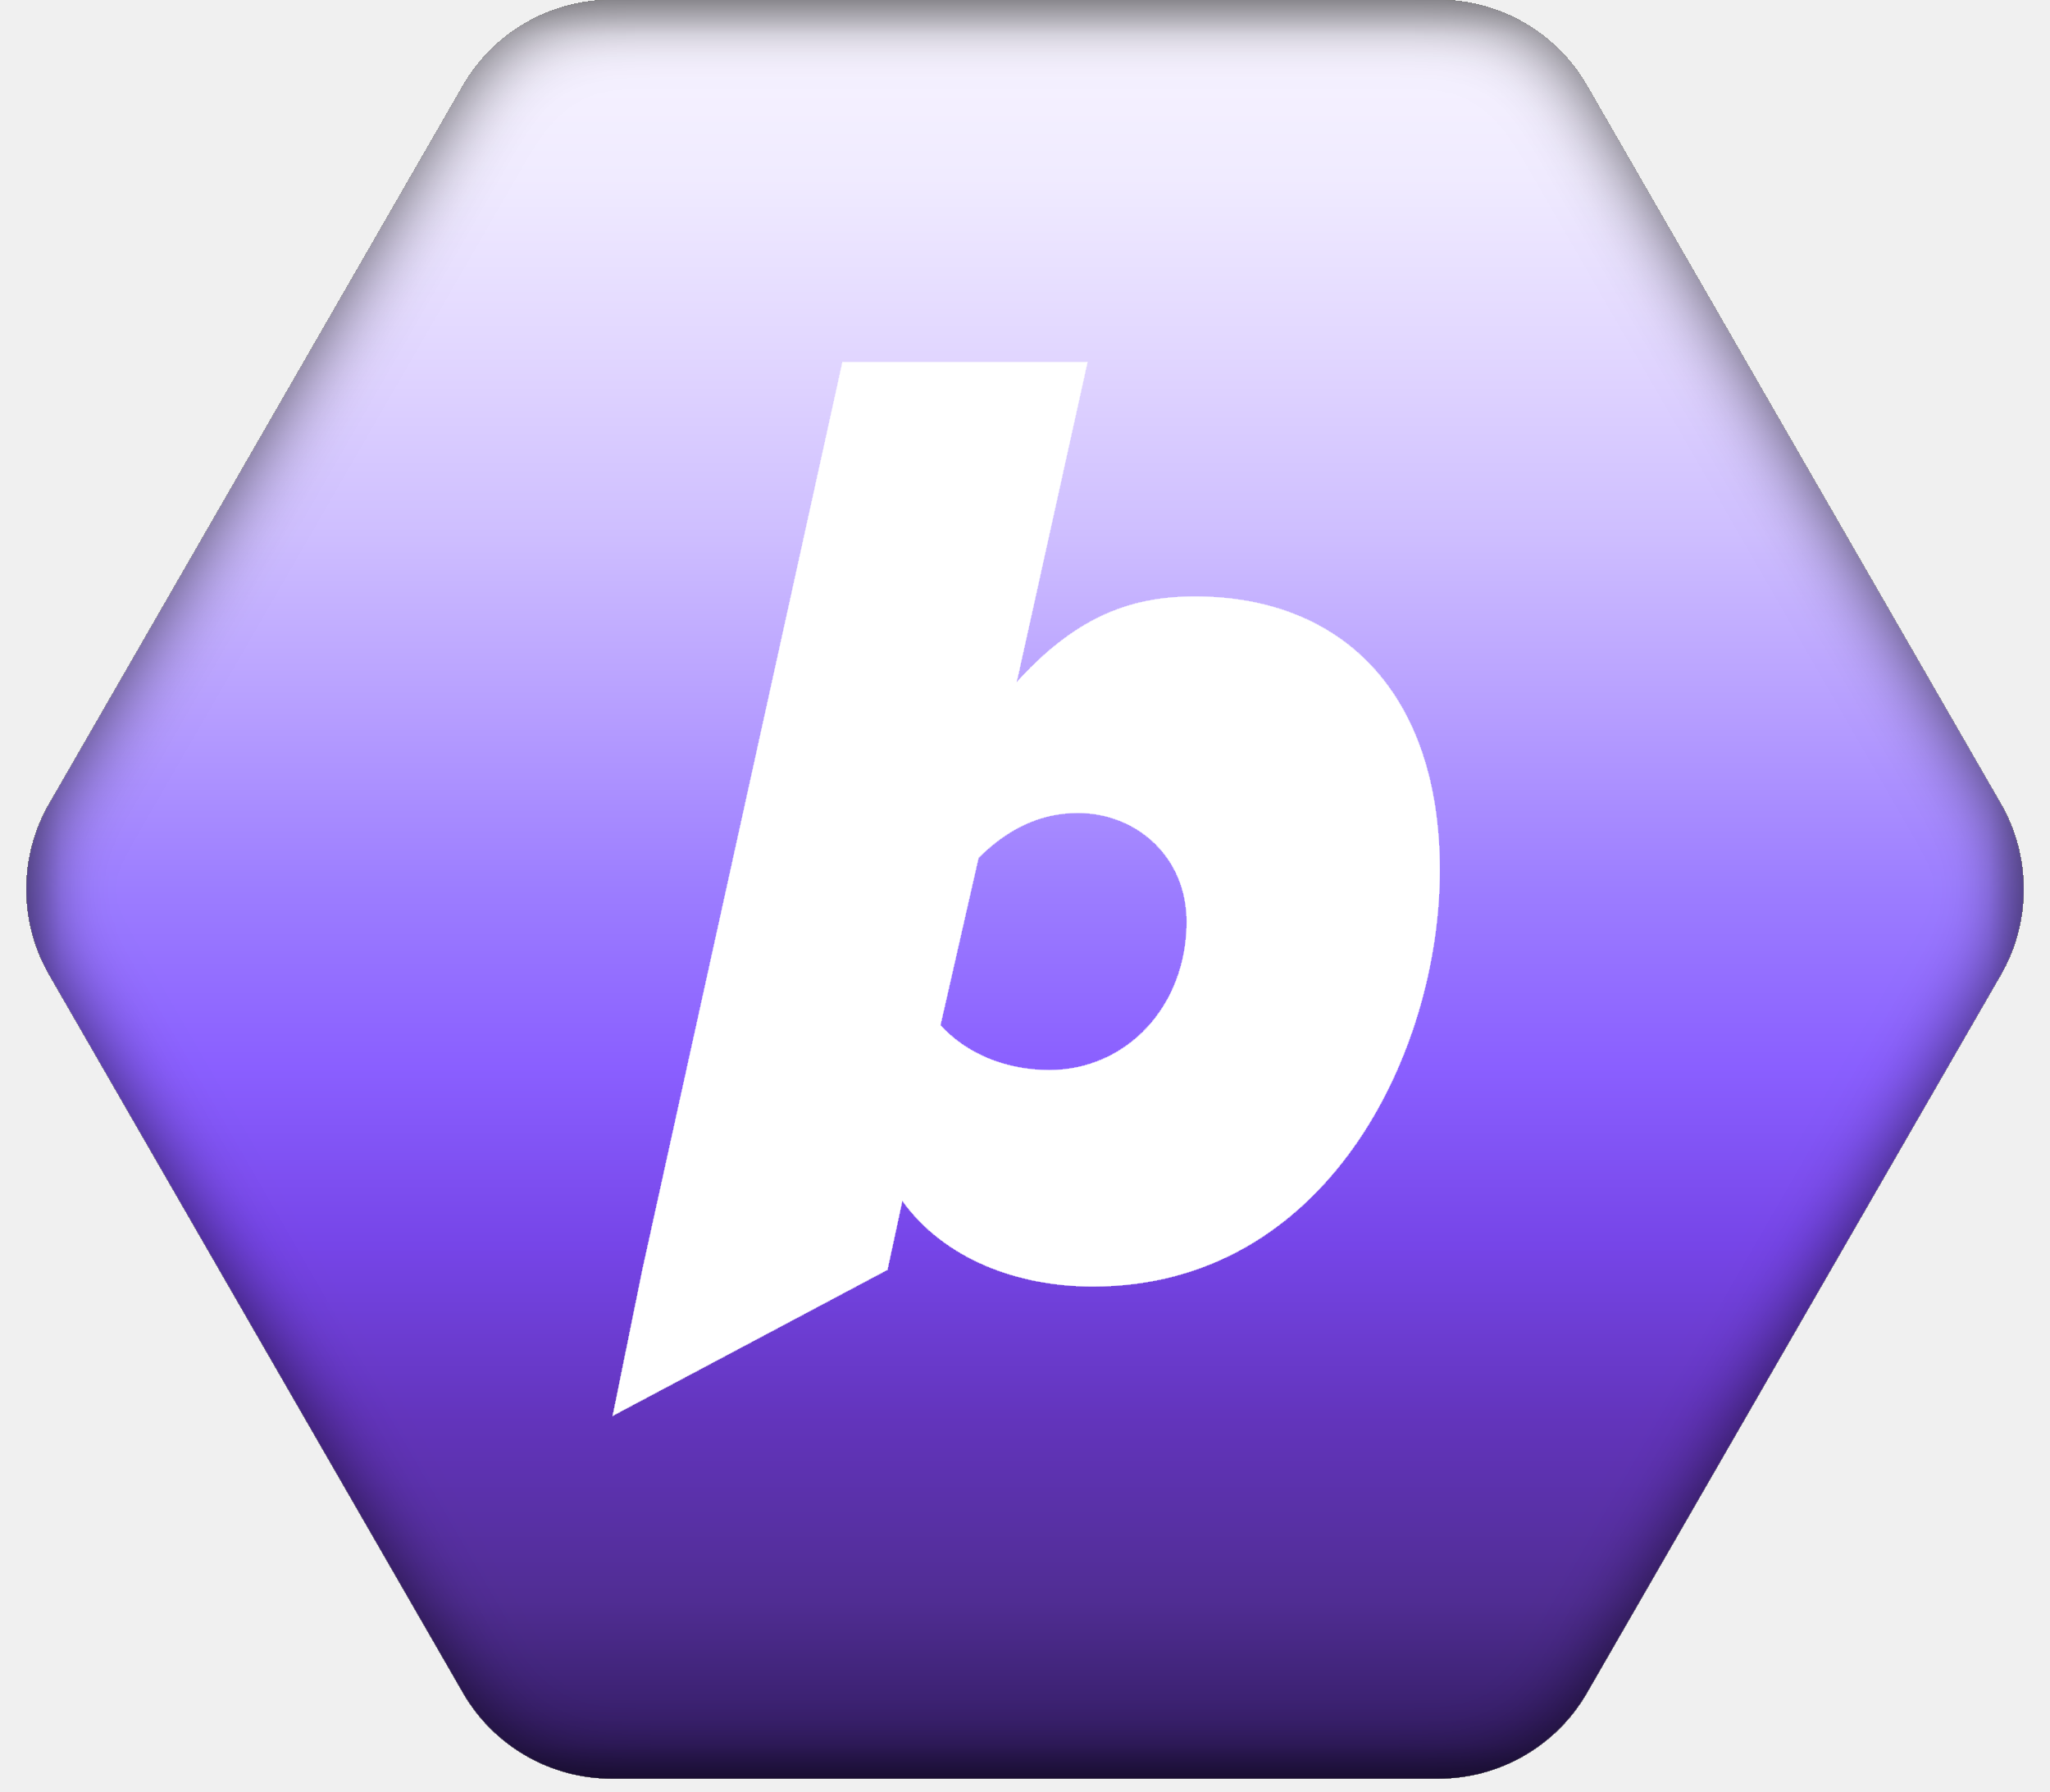
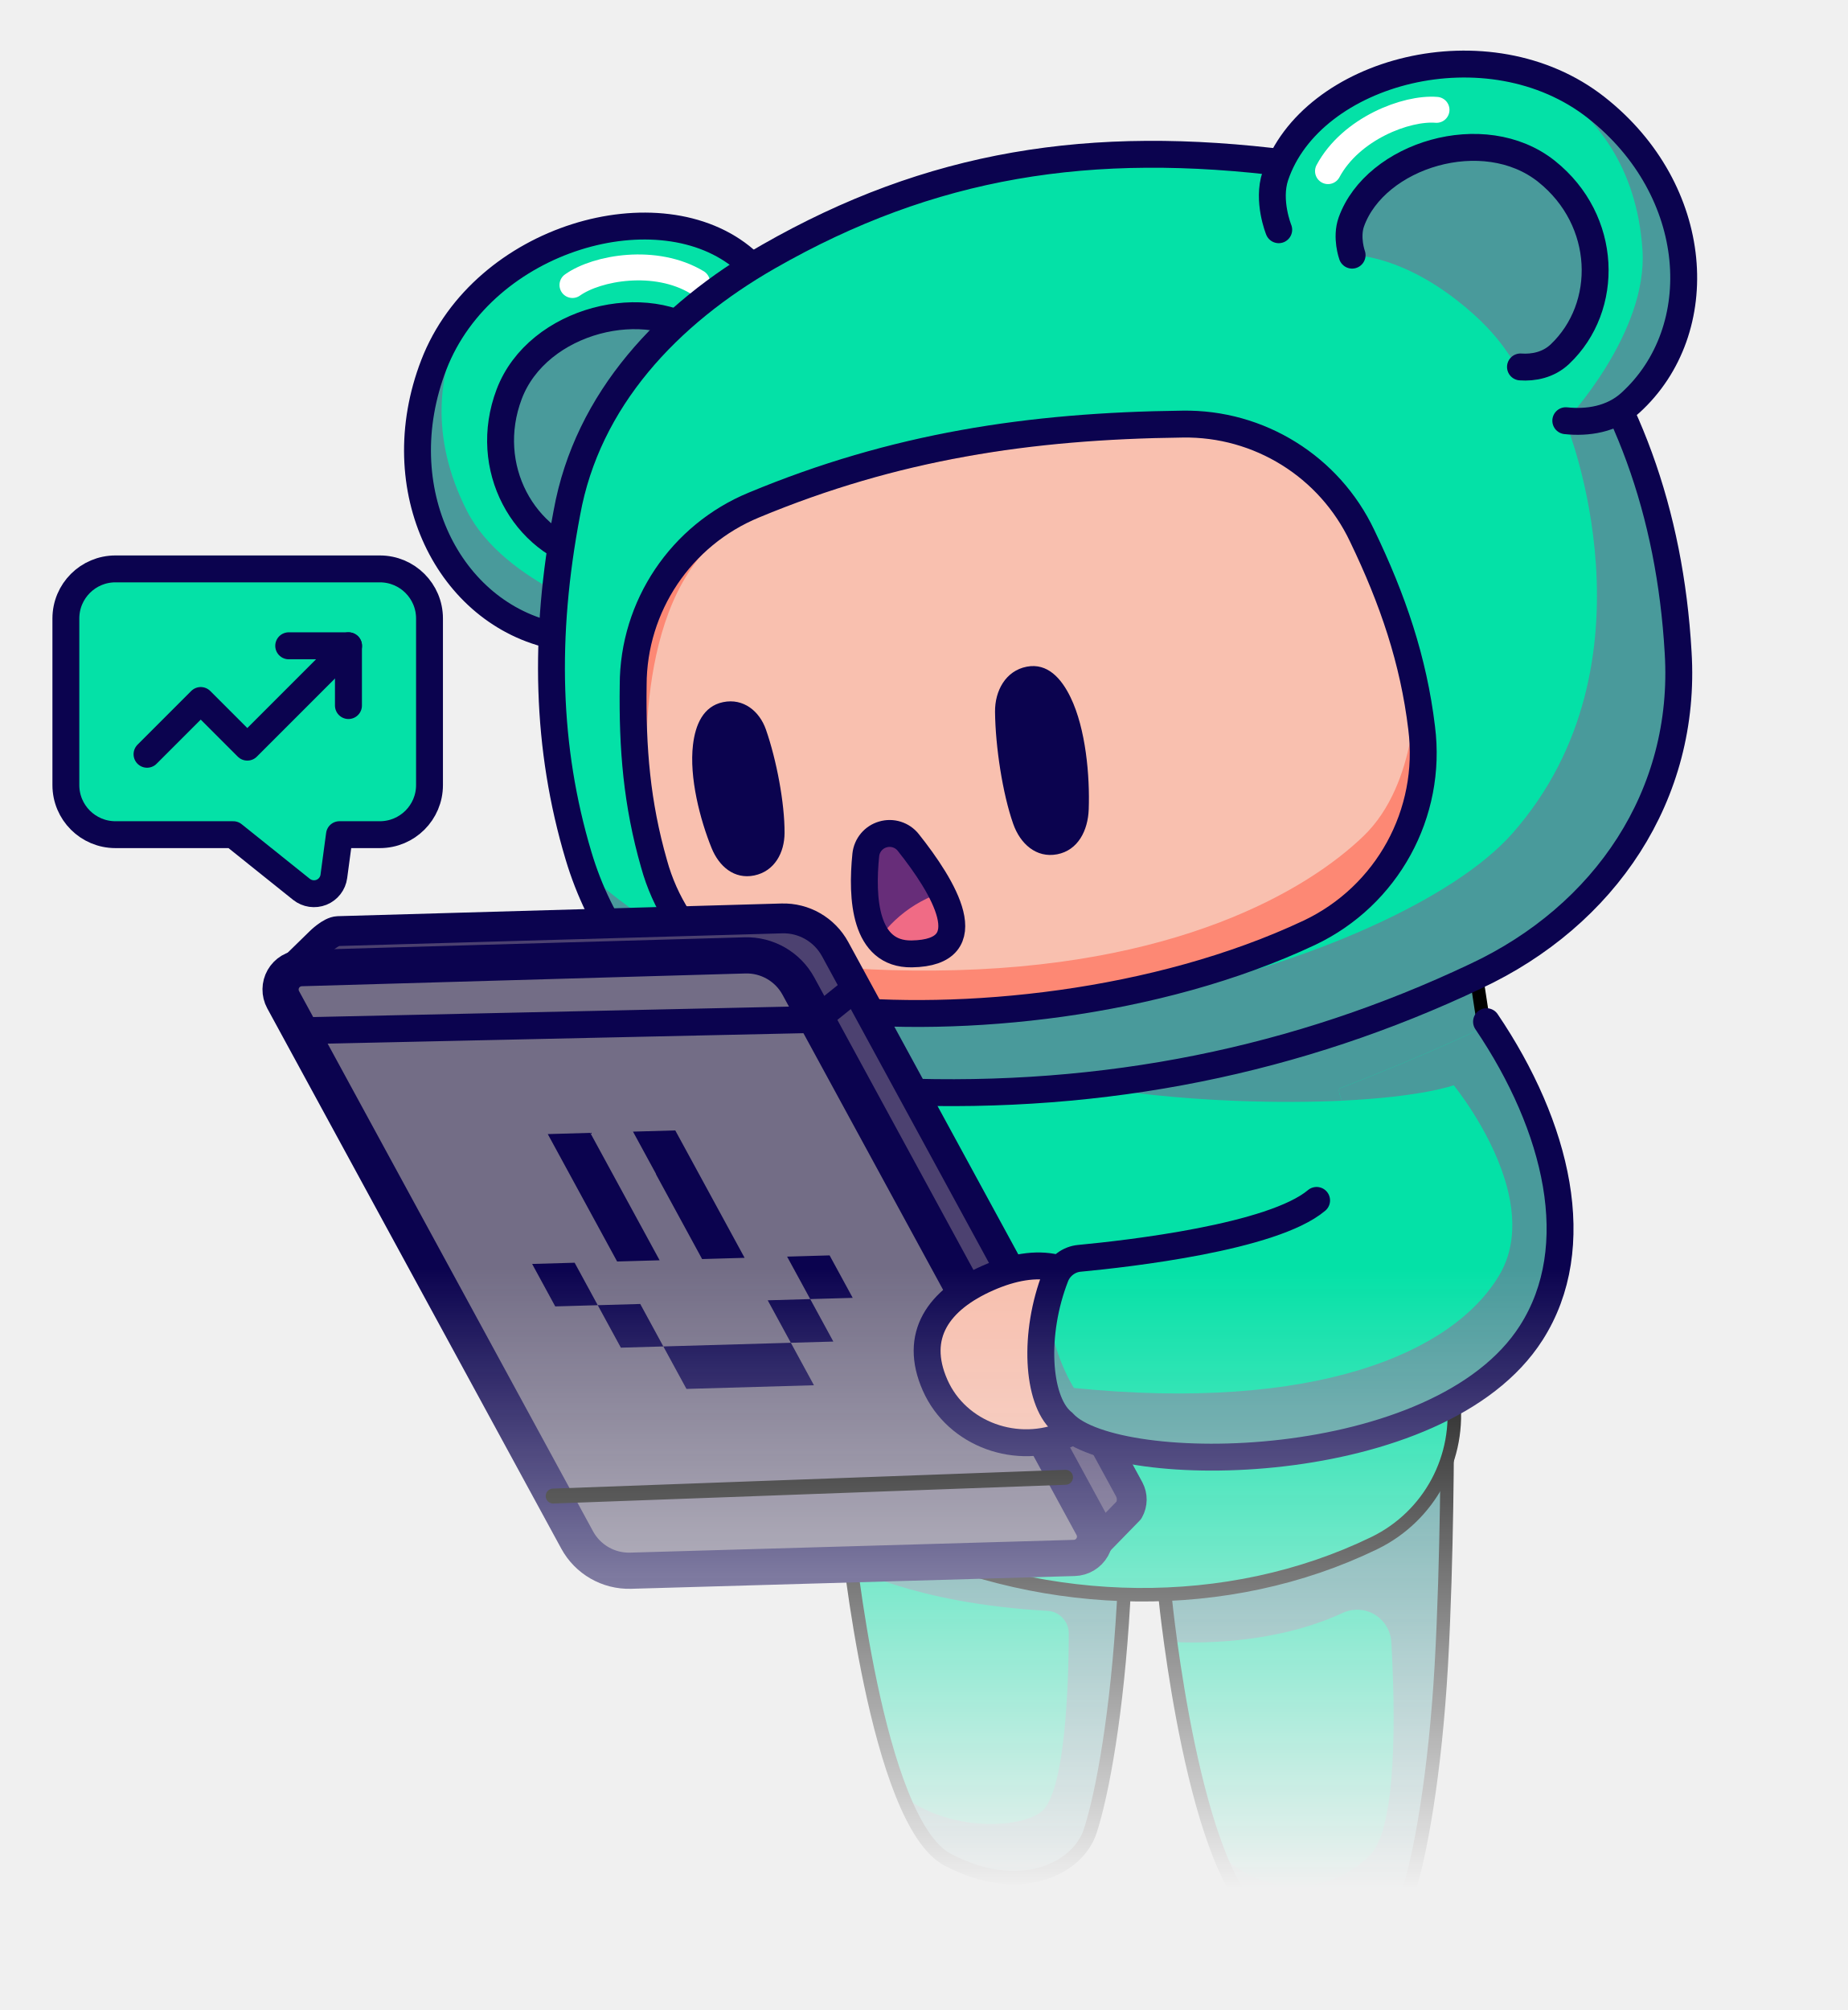
- <svg xmlns="http://www.w3.org/2000/svg" width="95" height="83" fill="none">
-   <g filter="url(#a)">
-     <path fill="url(#b)" d="M66.657 0H28.343a7.948 7.948 0 0 0-6.887 3.979L2.288 37.235a7.948 7.948 0 0 0 0 7.938L21.456 78.43a7.948 7.948 0 0 0 6.887 3.979h38.314a7.948 7.948 0 0 0 6.886-3.98l19.17-33.256a7.948 7.948 0 0 0 0-7.938L73.542 3.98A7.948 7.948 0 0 0 66.657 0Z" />
-   </g>
-   <g filter="url(#c)">
-     <path fill="#fff" fill-rule="evenodd" d="M50.642 59.608c-3.468 0-6.873-1.261-8.827-3.973l-.69 3.198-12.729 6.762 1.374-6.762 9.27-42.04h11.35l-3.279 14.818c2.649-2.9 5.108-3.973 8.26-3.973 6.81 0 11.35 4.477 11.35 12.675 0 8.45-5.233 19.295-16.079 19.295Zm4.351-16.9c0 3.91-2.774 6.874-6.368 6.874-2.018 0-3.847-.757-5.045-2.08l1.766-7.757c1.324-1.324 2.837-2.08 4.603-2.08 2.711 0 5.044 2.017 5.044 5.044Z" clip-rule="evenodd" />
+ <svg xmlns="http://www.w3.org/2000/svg" width="137" height="149" viewBox="0 0 137 149" fill="none">
+   <g clip-path="url(#clip0_4065_1346)">
+     <mask id="mask0_4065_1346" style="mask-type:alpha" maskUnits="userSpaceOnUse" x="-5" y="-39" width="133" height="188">
+       <rect x="-5" y="-39" width="132.018" height="188" fill="url(#paint0_linear_4065_1346)" />
+     </mask>
+     <g mask="url(#mask0_4065_1346)">
+       <path fill-rule="evenodd" clip-rule="evenodd" d="M107.31 105.96C107.31 105.96 107.318 115.43 106.865 123.47C106.403 131.51 105.317 137.53 104.394 140.35C103.462 143.16 99.153 145.26 93.826 142.45C88.499 139.63 86.404 118.54 86.404 118.54" fill="#04E1A7" />
+       <mask id="mask1_4065_1346" style="mask-type:luminance" maskUnits="userSpaceOnUse" x="86" y="105" width="22" height="39">
+         <path d="M107.31 105.96C107.31 105.96 107.318 115.43 106.865 123.47C106.403 131.51 105.317 137.53 104.394 140.35C103.462 143.16 99.153 145.26 93.826 142.45C88.499 139.63 86.404 118.54 86.404 118.54" fill="white" />
+       </mask>
+       <g mask="url(#mask1_4065_1346)">
+         <path fill-rule="evenodd" clip-rule="evenodd" d="M86.789 121.702C86.789 121.702 93.669 122.292 99.539 119.572C100.309 119.212 101.199 119.252 101.919 119.682C102.649 120.122 103.109 120.882 103.159 121.722C103.459 126.952 103.59 135.442 101.61 137.482C98.7 140.482 93.589 140.772 90.289 137.222C90.289 137.222 88.259 143.892 91.909 145.032C95.559 146.172 105.249 145.772 106.159 141.552C107.079 137.332 108.819 108.022 108.819 108.022L86.4 116.442L86.789 121.702Z" fill="#499A9B" />
+       </g>
+       <path d="M107.31 105.96C107.31 105.96 107.318 115.43 106.865 123.47C106.403 131.51 105.317 137.53 104.394 140.35C103.462 143.16 99.153 145.26 93.826 142.45C88.499 139.63 86.404 118.54 86.404 118.54" stroke="black" stroke-width="0.989" stroke-miterlimit="1.5" stroke-linejoin="round" />
+       <path fill-rule="evenodd" clip-rule="evenodd" d="M83.745 101.365C83.745 101.365 83.753 110.835 83.3 118.875C82.838 126.915 81.752 132.935 80.829 135.755C79.897 138.565 75.588 140.665 70.261 137.855C64.934 135.035 62.84 113.945 62.84 113.945" fill="#04E1A7" />
+       <mask id="mask2_4065_1346" style="mask-type:luminance" maskUnits="userSpaceOnUse" x="62" y="101" width="22" height="39">
+         <path d="M83.745 101.365C83.745 101.365 83.753 110.835 83.3 118.875C82.838 126.915 81.752 132.935 80.829 135.755C79.897 138.565 75.588 140.665 70.261 137.855C64.934 135.035 62.84 113.945 62.84 113.945" fill="white" />
+       </mask>
+       <g mask="url(#mask2_4065_1346)">
+         <path fill-rule="evenodd" clip-rule="evenodd" d="M62.756 116.04C62.756 116.04 67.716 118.87 77.666 119.41C78.556 119.46 79.246 120.2 79.246 121.1C79.236 124.66 79.006 132.96 77.176 134.33C75.326 135.72 69.256 135.78 65.956 132.23C65.956 132.23 63.926 138.9 67.576 140.04C71.226 141.18 80.916 140.78 81.826 136.56C82.746 132.34 85.186 109.98 85.186 109.98L62.376 110.79L62.756 116.04Z" fill="#499A9B" />
+       </g>
+       <path d="M83.745 101.365C83.745 101.365 83.753 110.835 83.3 118.875C82.838 126.915 81.752 132.935 80.829 135.755C79.897 138.565 75.588 140.665 70.261 137.855C64.934 135.035 62.84 113.945 62.84 113.945" stroke="black" stroke-width="0.989" stroke-miterlimit="1.5" stroke-linejoin="round" />
+       <path fill-rule="evenodd" clip-rule="evenodd" d="M63.435 78.978C63.435 78.978 61.754 94.465 60.766 103.595C60.285 108.031 62.641 112.299 66.67 114.247C77.616 119.348 91.003 119.684 101.916 114.38C106.004 112.388 108.352 107.996 107.736 103.489C106.511 94.341 104.425 78.978 104.425 78.978H63.435Z" fill="#04E1A7" stroke="black" stroke-width="1.003" stroke-miterlimit="1.5" stroke-linejoin="round" />
+       <path fill-rule="evenodd" clip-rule="evenodd" d="M78.503 112.075L71.592 101.725L77.813 96.105C76.193 101.645 77.583 105.015 78.773 105.455C82.183 109.505 106.202 108.995 112.802 100.005C112.682 97.635 112.423 94.775 112.093 91.785C111.933 90.335 111.763 88.845 111.573 87.375C111.063 83.255 110.493 79.215 110.043 76.155C109.693 73.845 109.423 72.095 109.293 71.265C109.243 70.925 109.213 70.745 109.213 70.745C104.943 68.255 61.822 69.325 61.822 69.325C59.232 94.045 60.042 104.835 60.722 106.265C61.332 107.545 64.393 111.295 78.503 112.075Z" fill="#04E1A7" />
+       <mask id="mask3_4065_1346" style="mask-type:luminance" maskUnits="userSpaceOnUse" x="60" y="69" width="53" height="44">
+         <path d="M78.501 112.075L71.591 101.725L77.811 96.105C76.191 101.645 77.581 105.015 78.771 105.455C82.181 109.505 106.201 108.995 112.801 100.005C112.681 97.635 112.421 94.775 112.091 91.785C111.931 90.335 111.761 88.845 111.571 87.375C111.061 83.255 110.491 79.215 110.041 76.155C109.691 73.845 109.421 72.095 109.291 71.265C109.241 70.925 109.211 70.745 109.211 70.745C104.941 68.255 61.821 69.325 61.821 69.325C59.23 94.045 60.04 104.835 60.72 106.265C61.33 107.545 64.391 111.295 78.501 112.075Z" fill="white" />
+       </mask>
+       <g mask="url(#mask3_4065_1346)">
+         <path fill-rule="evenodd" clip-rule="evenodd" d="M110.031 76.155C109.691 73.845 109.421 72.095 109.291 71.265L61.931 70.365L64.99 75.995C64.99 75.995 74.33 80.935 91.62 81.605C94.75 81.725 97.361 81.695 99.501 81.595C105.441 81.325 107.801 80.455 107.801 80.455C107.801 80.455 110.391 83.605 111.571 87.375C112.021 88.805 112.261 90.315 112.091 91.785C111.981 92.735 111.691 93.675 111.171 94.545C107.711 100.345 97.471 104.685 79.641 102.895C79.641 102.895 77.591 99.685 77.811 96.105C76.191 101.645 77.571 105.015 78.771 105.455C82.171 109.505 106.191 108.995 112.801 100.005C113.081 99.625 113.331 99.225 113.541 98.815C118.681 88.965 110.391 75.975 110.391 75.975C110.391 75.975 110.271 76.035 110.031 76.155Z" fill="#499A9B" />
+       </g>
+       <path fill-rule="evenodd" clip-rule="evenodd" d="M78.503 112.075L71.593 101.725L77.813 96.105C76.193 101.645 77.583 105.015 78.773 105.455C82.183 109.505 106.202 108.995 112.802 100.005C112.682 97.635 112.423 94.775 112.093 91.785C111.933 90.335 111.763 88.845 111.573 87.375C111.063 83.255 110.493 79.215 110.043 76.155C109.693 73.845 109.423 72.095 109.293 71.265C109.243 70.925 109.213 70.745 109.213 70.745C104.943 68.255 61.822 69.325 61.822 69.325C59.232 94.045 60.042 104.835 60.722 106.265C61.332 107.545 64.393 111.295 78.503 112.075Z" stroke="black" stroke-miterlimit="1.5" stroke-linejoin="round" />
+       <path fill-rule="evenodd" clip-rule="evenodd" d="M45.955 45.839C44.674 46.799 42.963 47.512 41.153 47.138C33.306 45.516 28.598 36.289 32.167 27.041C35.828 17.556 48.969 13.854 55.23 19.255C56.702 20.524 57.043 22.805 57.043 22.805" fill="#04E1A7" />
+       <mask id="mask4_4065_1346" style="mask-type:luminance" maskUnits="userSpaceOnUse" x="30" y="16" width="28" height="32">
+         <path d="M45.955 45.839C44.674 46.799 42.962 47.512 41.153 47.138C33.305 45.516 28.597 36.289 32.167 27.041C35.827 17.556 48.968 13.854 55.23 19.255C56.702 20.524 57.042 22.805 57.042 22.805" fill="white" />
+       </mask>
+       <g mask="url(#mask4_4065_1346)">
+         <path d="M42.445 21.128C44.267 19.832 48.614 19.081 51.683 20.931" stroke="white" stroke-width="1.922" stroke-miterlimit="1.5" stroke-linecap="round" stroke-linejoin="round" />
+         <path fill-rule="evenodd" clip-rule="evenodd" d="M37.87 19.078C37.87 19.078 28.986 26.726 34.602 37.833C37.397 43.381 45.961 45.846 45.961 45.846C45.909 46.703 42.289 48.18 38.187 47.319C33.16 46.27 27.378 42.069 26.083 33.225C23.949 18.663 37.87 19.078 37.87 19.078Z" fill="#499A9B" />
+       </g>
+       <path d="M45.955 45.839C44.674 46.799 42.963 47.512 41.153 47.138C33.306 45.516 28.598 36.289 32.167 27.041C35.828 17.556 48.969 13.854 55.23 19.255C56.702 20.524 57.043 22.805 57.043 22.805" stroke="#0B034F" stroke-width="1.994" stroke-miterlimit="1.5" stroke-linejoin="round" />
+       <path fill-rule="evenodd" clip-rule="evenodd" d="M46.814 40.695C46.027 41.242 44.964 41.631 43.818 41.372C38.846 40.246 35.695 34.654 37.754 29.217C39.865 23.642 48.06 21.703 52.111 25.047C53.063 25.833 53.324 27.199 53.324 27.199C53.324 27.199 50.427 28.818 48.393 33.925C46.571 38.505 47.364 40.313 46.814 40.695Z" fill="#499A9B" />
+       <path d="M46.814 40.695C46.027 41.242 44.964 41.631 43.818 41.372C38.846 40.246 35.695 34.654 37.754 29.217C39.865 23.642 48.06 21.703 52.111 25.047C53.063 25.833 53.324 27.199 53.324 27.199" stroke="#0B034F" stroke-width="1.994" stroke-miterlimit="1.5" stroke-linejoin="round" />
+       <path fill-rule="evenodd" clip-rule="evenodd" d="M56.974 19.024C49.552 23.27 43.549 29.602 42.031 38.016C40.285 47.172 40.516 55.483 42.89 63.421C46.046 73.997 55.378 80.464 66.409 80.916C82.009 81.548 96.314 78.572 109.41 72.367C119.004 67.885 125.079 58.931 124.426 48.368C123.825 37.93 120.566 29.062 114.761 21.787C110.075 15.927 103.012 13.069 95.571 12.12C80.827 10.24 69.003 12.143 56.974 19.024Z" fill="#04E1A7" />
+       <mask id="mask5_4065_1346" style="mask-type:luminance" maskUnits="userSpaceOnUse" x="40" y="11" width="85" height="70">
+         <path d="M56.974 19.024C49.552 23.27 43.549 29.602 42.031 38.016C40.285 47.172 40.516 55.483 42.89 63.421C46.046 73.997 55.378 80.464 66.409 80.916C82.009 81.548 96.314 78.572 109.41 72.367C119.004 67.885 125.079 58.931 124.426 48.368C123.825 37.93 120.566 29.062 114.761 21.787C110.075 15.927 103.012 13.069 95.571 12.12C80.827 10.24 69.003 12.143 56.974 19.024Z" fill="white" />
+       </mask>
+       <g mask="url(#mask5_4065_1346)">
+         <path fill-rule="evenodd" clip-rule="evenodd" d="M116.157 31.499C116.157 31.499 123.296 49.114 112.138 61.777C103.514 71.557 68.946 80.925 53.586 71.706C53.586 71.706 44.055 66.27 42.701 63.512C42.701 63.512 39.332 87.856 85.664 81.581C111.964 78.025 121.247 67.349 124.731 57.647C127.036 51.239 121.307 30.89 121.307 30.89L116.157 31.499Z" fill="#499A9B" />
+       </g>
+       <path fill-rule="evenodd" clip-rule="evenodd" d="M56.974 19.024C49.552 23.27 43.549 29.602 42.031 38.016C40.285 47.172 40.516 55.483 42.89 63.421C46.046 73.997 55.378 80.464 66.409 80.916C82.009 81.548 96.314 78.572 109.41 72.367C119.004 67.885 125.079 58.931 124.426 48.368C123.825 37.93 120.566 29.062 114.761 21.787C110.075 15.927 103.012 13.069 95.571 12.12C80.827 10.24 69.003 12.143 56.974 19.024Z" stroke="#0B034F" stroke-width="1.994" stroke-miterlimit="1.5" stroke-linejoin="round" />
+       <path fill-rule="evenodd" clip-rule="evenodd" d="M55.901 37.437C50.498 39.662 46.954 44.931 46.947 50.773C46.88 55.493 47.219 59.578 48.492 64.024C50.087 69.846 55.078 74.107 61.09 74.768C71.321 75.9 85.763 74.469 97.083 69.144C102.854 66.41 106.214 60.29 105.408 53.962C104.806 48.945 103.269 44.434 100.996 39.717C98.567 34.588 93.362 31.347 87.683 31.438C76.261 31.574 66.311 33.107 55.901 37.437Z" fill="#F9C0AF" />
+       <mask id="mask6_4065_1346" style="mask-type:luminance" maskUnits="userSpaceOnUse" x="46" y="31" width="60" height="45">
+         <path d="M55.901 37.437C50.498 39.662 46.954 44.931 46.947 50.773C46.88 55.493 47.219 59.578 48.492 64.024C50.087 69.846 55.078 74.107 61.09 74.768C71.321 75.9 85.763 74.469 97.083 69.144C102.854 66.41 106.214 60.29 105.408 53.962C104.806 48.945 103.269 44.434 100.996 39.717C98.567 34.588 93.362 31.347 87.683 31.438C76.261 31.574 66.311 33.107 55.901 37.437Z" fill="white" />
+       </mask>
+       <g mask="url(#mask6_4065_1346)">
+         <path fill-rule="evenodd" clip-rule="evenodd" d="M101.428 38.527C101.428 38.527 96.028 32.572 89.268 32.149C82.244 31.72 58.04 34.898 52.453 40.664C46.608 46.697 48.075 59.666 48.075 59.666C48.075 59.666 38.124 38.044 55.708 31.185C73.284 24.328 93.102 27.044 93.102 27.044C93.102 27.044 101.502 34.276 101.428 38.527Z" fill="#FD8874" />
+         <path fill-rule="evenodd" clip-rule="evenodd" d="M104.961 50.739C104.961 50.739 105.201 58.03 101.095 61.979C96.991 65.938 87.211 71.82 69.242 71.946C51.273 72.071 49.822 67.29 49.822 67.29C49.822 67.29 52.134 75.613 56.425 78.681C60.716 81.749 92.225 74.879 92.225 74.879C92.225 74.879 107.269 69.452 107.595 62.99C107.912 56.531 104.961 50.739 104.961 50.739Z" fill="#FD8874" />
+       </g>
+       <path fill-rule="evenodd" clip-rule="evenodd" d="M55.901 37.437C50.498 39.662 46.954 44.931 46.947 50.773C46.88 55.493 47.219 59.578 48.492 64.024C50.087 69.846 55.078 74.107 61.09 74.768C71.321 75.9 85.763 74.469 97.083 69.144C102.854 66.41 106.214 60.29 105.408 53.962C104.806 48.945 103.269 44.434 100.996 39.717C98.567 34.588 93.362 31.347 87.683 31.438C76.261 31.574 66.311 33.107 55.901 37.437Z" stroke="#0B034F" stroke-width="1.994" stroke-miterlimit="1.5" stroke-linecap="round" stroke-linejoin="round" />
+       <path fill-rule="evenodd" clip-rule="evenodd" d="M67.344 62.451C66.898 61.887 66.149 61.651 65.46 61.857C64.775 62.053 64.274 62.649 64.195 63.368C63.865 66.603 64.108 70.759 67.596 70.712C72.955 70.631 69.939 65.713 67.344 62.451Z" fill="#672D79" />
+       <mask id="mask7_4065_1346" style="mask-type:luminance" maskUnits="userSpaceOnUse" x="64" y="61" width="7" height="10">
+         <path d="M67.343 62.452C66.897 61.887 66.148 61.651 65.459 61.858C64.774 62.053 64.273 62.65 64.194 63.368C63.864 66.603 64.107 70.759 67.595 70.712C72.954 70.631 69.938 65.713 67.343 62.452Z" fill="white" />
+       </mask>
+       <g mask="url(#mask7_4065_1346)">
+         <path d="M76.851 83.462C72.2 85.714 66.604 83.768 64.352 79.117C62.1 74.465 64.045 68.869 68.697 66.617C73.348 64.365 78.945 66.311 81.196 70.962C83.448 75.614 81.503 81.21 76.851 83.462Z" fill="#F06B85" />
+       </g>
+       <path fill-rule="evenodd" clip-rule="evenodd" d="M67.344 62.451C66.898 61.887 66.149 61.651 65.46 61.857C64.775 62.053 64.274 62.649 64.195 63.368C63.865 66.603 64.108 70.759 67.596 70.712C72.955 70.631 69.939 65.713 67.344 62.451Z" stroke="#0B034F" stroke-width="1.994" stroke-miterlimit="1.5" stroke-linecap="round" stroke-linejoin="round" />
+       <path fill-rule="evenodd" clip-rule="evenodd" d="M116.096 31.187C117.688 31.36 119.524 31.1 120.889 29.855C126.812 24.458 126.155 14.12 118.368 7.986C110.382 1.695 97.191 5.213 94.559 13.052C93.941 14.894 94.811 17.03 94.811 17.03" fill="#04E1A7" />
+       <mask id="mask8_4065_1346" style="mask-type:luminance" maskUnits="userSpaceOnUse" x="94" y="4" width="31" height="28">
+         <path d="M116.096 31.187C117.688 31.36 119.523 31.1 120.889 29.856C126.812 24.458 126.155 14.12 118.368 7.986C110.382 1.695 97.19 5.213 94.559 13.052C93.94 14.894 94.811 17.03 94.811 17.03" fill="white" />
+       </mask>
+       <g mask="url(#mask8_4065_1346)">
+         <path d="M106.511 8.143C104.283 7.958 100.161 9.529 98.465 12.686" stroke="white" stroke-width="1.922" stroke-miterlimit="1.5" stroke-linecap="round" stroke-linejoin="round" />
+         <path fill-rule="evenodd" clip-rule="evenodd" d="M109.403 4.045C109.403 4.045 120.944 6.093 121.78 18.51C122.204 24.708 116.097 31.197 116.097 31.197C116.578 31.907 120.445 31.331 123.534 28.498C127.323 25.032 130.153 18.47 126.757 10.202C121.165 -3.412 109.403 4.045 109.403 4.045Z" fill="#499A9B" />
+       </g>
+       <path d="M116.096 31.187C117.688 31.36 119.524 31.1 120.889 29.855C126.812 24.458 126.155 14.12 118.368 7.986C110.382 1.695 97.191 5.213 94.559 13.052C93.941 14.894 94.811 17.03 94.811 17.03" stroke="#0B034F" stroke-width="1.994" stroke-miterlimit="1.5" stroke-linecap="round" stroke-linejoin="round" />
+       <path fill-rule="evenodd" clip-rule="evenodd" d="M112.736 27.201C113.691 27.27 114.804 27.063 115.658 26.255C119.36 22.751 119.218 16.334 114.674 12.707C110.015 8.989 101.976 11.501 100.198 16.444C99.78 17.606 100.252 18.914 100.252 18.914C100.252 18.914 103.57 18.828 107.924 22.184C111.828 25.194 112.067 27.154 112.736 27.201Z" fill="#499A9B" />
+       <path d="M112.736 27.201C113.691 27.27 114.804 27.063 115.658 26.255C119.36 22.751 119.218 16.334 114.674 12.707C110.015 8.989 101.976 11.501 100.198 16.444C99.78 17.606 100.252 18.914 100.252 18.914" stroke="#0B034F" stroke-width="1.994" stroke-miterlimit="1.5" stroke-linecap="round" stroke-linejoin="round" />
+       <path fill-rule="evenodd" clip-rule="evenodd" d="M76.127 49.422C74.572 49.722 73.759 51.197 73.777 52.774C73.805 55.341 74.334 58.827 75.124 61.071C75.638 62.541 76.83 63.628 78.385 63.328C79.928 63.031 80.668 61.57 80.724 59.991C80.813 57.527 80.507 54.023 79.377 51.694C78.699 50.294 77.669 49.124 76.127 49.422Z" fill="#0B034F" />
+       <path fill-rule="evenodd" clip-rule="evenodd" d="M53.614 52.049C55.115 51.738 56.313 52.714 56.791 54.084C57.569 56.313 58.183 59.52 58.171 61.75C58.165 63.208 57.428 64.586 55.926 64.897C54.436 65.205 53.309 64.215 52.763 62.87C51.911 60.773 51.09 57.632 51.383 55.204C51.559 53.745 52.124 52.357 53.614 52.049Z" fill="#0B034F" />
+       <path fill-rule="evenodd" clip-rule="evenodd" d="M83.166 112.515C83.389 112.383 83.579 112.191 83.719 111.955L83.166 112.515Z" fill="#9E9E9E" stroke="black" stroke-width="1.341" stroke-miterlimit="1.5" stroke-linecap="round" stroke-linejoin="round" />
+       <path fill-rule="evenodd" clip-rule="evenodd" d="M24.954 73.642L45.524 111.412C46.304 112.862 47.834 113.742 49.474 113.692L78.434 112.862L80.694 115.042L83.705 111.952C83.975 111.472 83.984 110.892 83.724 110.402L61.924 70.362C61.134 68.912 59.604 68.032 57.964 68.082L25.064 69.022C24.514 69.042 23.734 69.822 23.734 69.822L21.174 72.322L24.954 73.642Z" fill="#4C4170" stroke="#0B034F" stroke-width="2.213" stroke-miterlimit="1.5" stroke-linecap="round" stroke-linejoin="round" />
+       <path d="M60.534 75.572L63.473 73.212" stroke="#0B034F" stroke-width="1.994" stroke-miterlimit="1.5" stroke-linecap="round" stroke-linejoin="round" />
+       <path fill-rule="evenodd" clip-rule="evenodd" d="M22.345 71.768C21.791 71.784 21.285 72.084 21.011 72.564C20.741 73.036 20.731 73.625 20.994 74.108C25.144 81.732 38.573 106.404 42.795 114.159C43.579 115.6 45.113 116.483 46.757 116.436C53.788 116.234 72.73 115.689 79.647 115.49C80.201 115.474 80.708 115.174 80.982 114.693C81.255 114.213 81.261 113.633 80.998 113.15C76.844 105.517 63.419 80.854 59.197 73.098C58.413 71.658 56.879 70.775 55.236 70.822C48.204 71.024 29.263 71.569 22.345 71.768Z" fill="#736D86" stroke="#0B034F" stroke-width="2.682" stroke-miterlimit="1.5" stroke-linecap="round" stroke-linejoin="round" />
+       <path d="M79.004 109.512L41.014 110.902" stroke="black" stroke-width="1.107" stroke-miterlimit="1.5" stroke-linecap="round" stroke-linejoin="round" />
+       <path d="M60.534 75.572L22.234 76.412" stroke="#0B034F" stroke-width="1.994" stroke-miterlimit="1.5" stroke-linecap="round" stroke-linejoin="round" />
+       <path fill-rule="evenodd" clip-rule="evenodd" d="M55.209 93.242L50.068 83.797L46.934 83.887L48.648 87.035L48.631 87.036L52.058 93.333L55.209 93.242ZM60.074 96.3L63.225 96.21L61.511 93.061L58.36 93.152L60.074 96.3ZM44.32 96.753L42.606 93.605L39.455 93.695L41.169 96.844L44.32 96.753ZM49.184 99.811L47.471 96.663L44.32 96.753L46.034 99.902L49.184 99.811ZM58.637 99.539L49.184 99.811L50.898 102.96L60.351 102.688L58.637 99.539ZM60.074 96.3L56.923 96.391L58.637 99.539L61.788 99.449L60.074 96.3ZM48.908 93.424L43.766 83.978L40.615 84.069L45.757 93.514L48.908 93.424Z" fill="#0B034F" />
+       <path fill-rule="evenodd" clip-rule="evenodd" d="M28.166 42.172C30.196 42.172 31.846 43.817 31.846 45.848C31.846 49.645 31.846 54.395 31.846 58.197C31.846 60.229 30.196 61.873 28.166 61.873C26.214 61.873 25.169 61.873 25.169 61.873C25.169 61.873 24.957 63.46 24.754 64.959C24.685 65.491 24.335 65.941 23.839 66.144C23.338 66.343 22.772 66.26 22.353 65.927C20.25 64.243 17.292 61.873 17.292 61.873C17.292 61.873 10.715 61.873 8.56 61.873C6.53 61.873 4.884 60.229 4.884 58.197C4.884 54.395 4.884 49.645 4.884 45.848C4.884 43.817 6.53 42.172 8.56 42.172C13.712 42.172 23.018 42.172 28.166 42.172Z" fill="#04E1A7" stroke="#0B034F" stroke-width="1.993" stroke-miterlimit="1.5" stroke-linejoin="round" />
+       <path d="M10.903 55.911L14.884 51.93L18.337 55.383L25.846 47.874" stroke="#0B034F" stroke-width="1.999" stroke-miterlimit="1.5" stroke-linecap="round" stroke-linejoin="round" />
+       <path d="M21.409 47.873H25.836V52.3" stroke="#0B034F" stroke-width="2" stroke-miterlimit="1.5" stroke-linecap="round" stroke-linejoin="round" />
+       <path fill-rule="evenodd" clip-rule="evenodd" d="M69.332 102.68C70.963 106.373 75.471 107.925 79.107 106.32C82.751 104.712 83.47 100.904 81.84 97.211C80.209 93.518 76.881 93.135 73.237 94.743C69.593 96.352 67.702 98.987 69.332 102.68Z" fill="#F8BFAE" stroke="#0B034F" stroke-width="1.994" stroke-miterlimit="1.5" stroke-linecap="round" stroke-linejoin="round" />
+       <path fill-rule="evenodd" clip-rule="evenodd" d="M97.609 88.982C98.389 88.583 99.713 87.353 101.242 85.805C101.63 85.4 98.776 80.886 99.361 80.665C105.876 78.183 110.389 75.974 110.389 75.974C110.389 75.974 118.673 88.963 113.541 98.8C108.261 108.925 82.323 109.66 78.768 105.442C77.388 104.939 75.762 100.536 78.769 93.409C78.769 93.409 93.07 91.388 97.609 88.982Z" fill="#04E1A7" />
+       <mask id="mask9_4065_1346" style="mask-type:luminance" maskUnits="userSpaceOnUse" x="77" y="75" width="39" height="33">
+         <path d="M97.608 88.982C98.388 88.583 99.712 87.352 101.241 85.805C101.629 85.4 98.775 80.885 99.36 80.665C105.875 78.182 110.388 75.974 110.388 75.974C110.388 75.974 118.672 88.962 113.54 98.8C108.26 108.924 82.322 109.659 78.767 105.441C77.388 104.939 75.761 100.536 78.768 93.409C78.768 93.409 93.069 91.387 97.608 88.982Z" fill="white" />
+       </mask>
+       <g mask="url(#mask9_4065_1346)">
+         <path fill-rule="evenodd" clip-rule="evenodd" d="M110.016 76.15C109.676 73.84 109.406 72.09 109.276 71.26L61.916 70.36L64.975 75.99C64.975 75.99 74.315 80.93 91.605 81.6C94.735 81.72 97.346 81.69 99.486 81.59C105.426 81.32 107.786 80.45 107.786 80.45C107.786 80.45 110.376 83.6 111.556 87.37C112.006 88.8 112.246 90.31 112.076 91.78C111.966 92.73 111.676 93.67 111.156 94.54C107.696 100.34 97.456 104.68 79.626 102.89C79.626 102.89 77.576 99.68 77.796 96.1C76.176 101.64 77.556 105.01 78.756 105.45C82.156 109.5 106.176 108.99 112.786 100C113.066 99.62 113.316 99.22 113.526 98.81C118.666 88.96 110.376 75.97 110.376 75.97C110.376 75.97 110.256 76.03 110.016 76.15Z" fill="#499A9B" />
+       </g>
+       <path d="M110.219 75.736C115.488 83.532 117.615 92.414 113.537 98.799C106.741 109.467 82.782 109.638 78.896 105.527C78.836 105.462 78.776 105.397 78.698 105.343C76.904 103.741 76.599 98.863 78.27 94.6C78.565 93.869 79.255 93.348 80.032 93.279C83.661 92.935 94.368 91.725 97.62 88.986" stroke="#0B034F" stroke-width="1.994" stroke-miterlimit="1.5" stroke-linecap="round" stroke-linejoin="round" />
+     </g>
  </g>
  <defs>
-     <filter id="a" width="92.549" height="82.409" x="1.226" y="0" color-interpolation-filters="sRGB" filterUnits="userSpaceOnUse">
-       <feFlood flood-opacity="0" result="BackgroundImageFix" />
-       <feBlend in="SourceGraphic" in2="BackgroundImageFix" result="shape" />
-       <feColorMatrix in="SourceAlpha" result="hardAlpha" values="0 0 0 0 0 0 0 0 0 0 0 0 0 0 0 0 0 0 127 0" />
-       <feOffset />
-       <feGaussianBlur stdDeviation="1.717" />
-       <feComposite in2="hardAlpha" k2="-1" k3="1" operator="arithmetic" />
-       <feColorMatrix values="0 0 0 0 0 0 0 0 0 0 0 0 0 0 0 0 0 0 0.65 0" />
-       <feBlend in2="shape" result="effect1_innerShadow_615_13380" />
-     </filter>
-     <filter id="c" width="38.326" height="48.802" x="28.396" y="16.793" color-interpolation-filters="sRGB" filterUnits="userSpaceOnUse">
-       <feFlood flood-opacity="0" result="BackgroundImageFix" />
-       <feBlend in="SourceGraphic" in2="BackgroundImageFix" result="shape" />
-       <feColorMatrix in="SourceAlpha" result="hardAlpha" values="0 0 0 0 0 0 0 0 0 0 0 0 0 0 0 0 0 0 127 0" />
-       <feOffset />
-       <feGaussianBlur stdDeviation=".072" />
-       <feComposite in2="hardAlpha" k2="-1" k3="1" operator="arithmetic" />
-       <feColorMatrix values="0 0 0 0 1 0 0 0 0 1 0 0 0 0 1 0 0 0 0.95 0" />
-       <feBlend in2="shape" result="effect1_innerShadow_615_13380" />
-     </filter>
-     <linearGradient id="b" x1="47.5" x2="47.5" y1="0" y2="82.409" gradientUnits="userSpaceOnUse">
-       <stop offset="0%" stop-color="#F8F5FF" />
-       <stop offset="10%" stop-color="#F0EBFF" />
-       <stop offset="20%" stop-color="#E1D6FF" />
-       <stop offset="30%" stop-color="#CEBEFF" />
-       <stop offset="40%" stop-color="#B69EFF" />
-       <stop offset="50%" stop-color="#9C7DFF" />
-       <stop offset="60%" stop-color="#8A5FFF" />
-       <stop offset="70%" stop-color="#7645E8" />
-       <stop offset="80%" stop-color="#6234BB" />
-       <stop offset="90%" stop-color="#502D93" />
-       <stop offset="100%" stop-color="#2D1959" />
+     <linearGradient id="paint0_linear_4065_1346" x1="61.009" y1="93.993" x2="61.009" y2="139.948" gradientUnits="userSpaceOnUse">
+       <stop stop-color="#D9D9D9" />
+       <stop offset="1" stop-color="#737373" stop-opacity="0" />
    </linearGradient>
+     <clipPath id="clip0_4065_1346">
+       <rect width="137" height="149" fill="white" />
+     </clipPath>
  </defs>
</svg>
